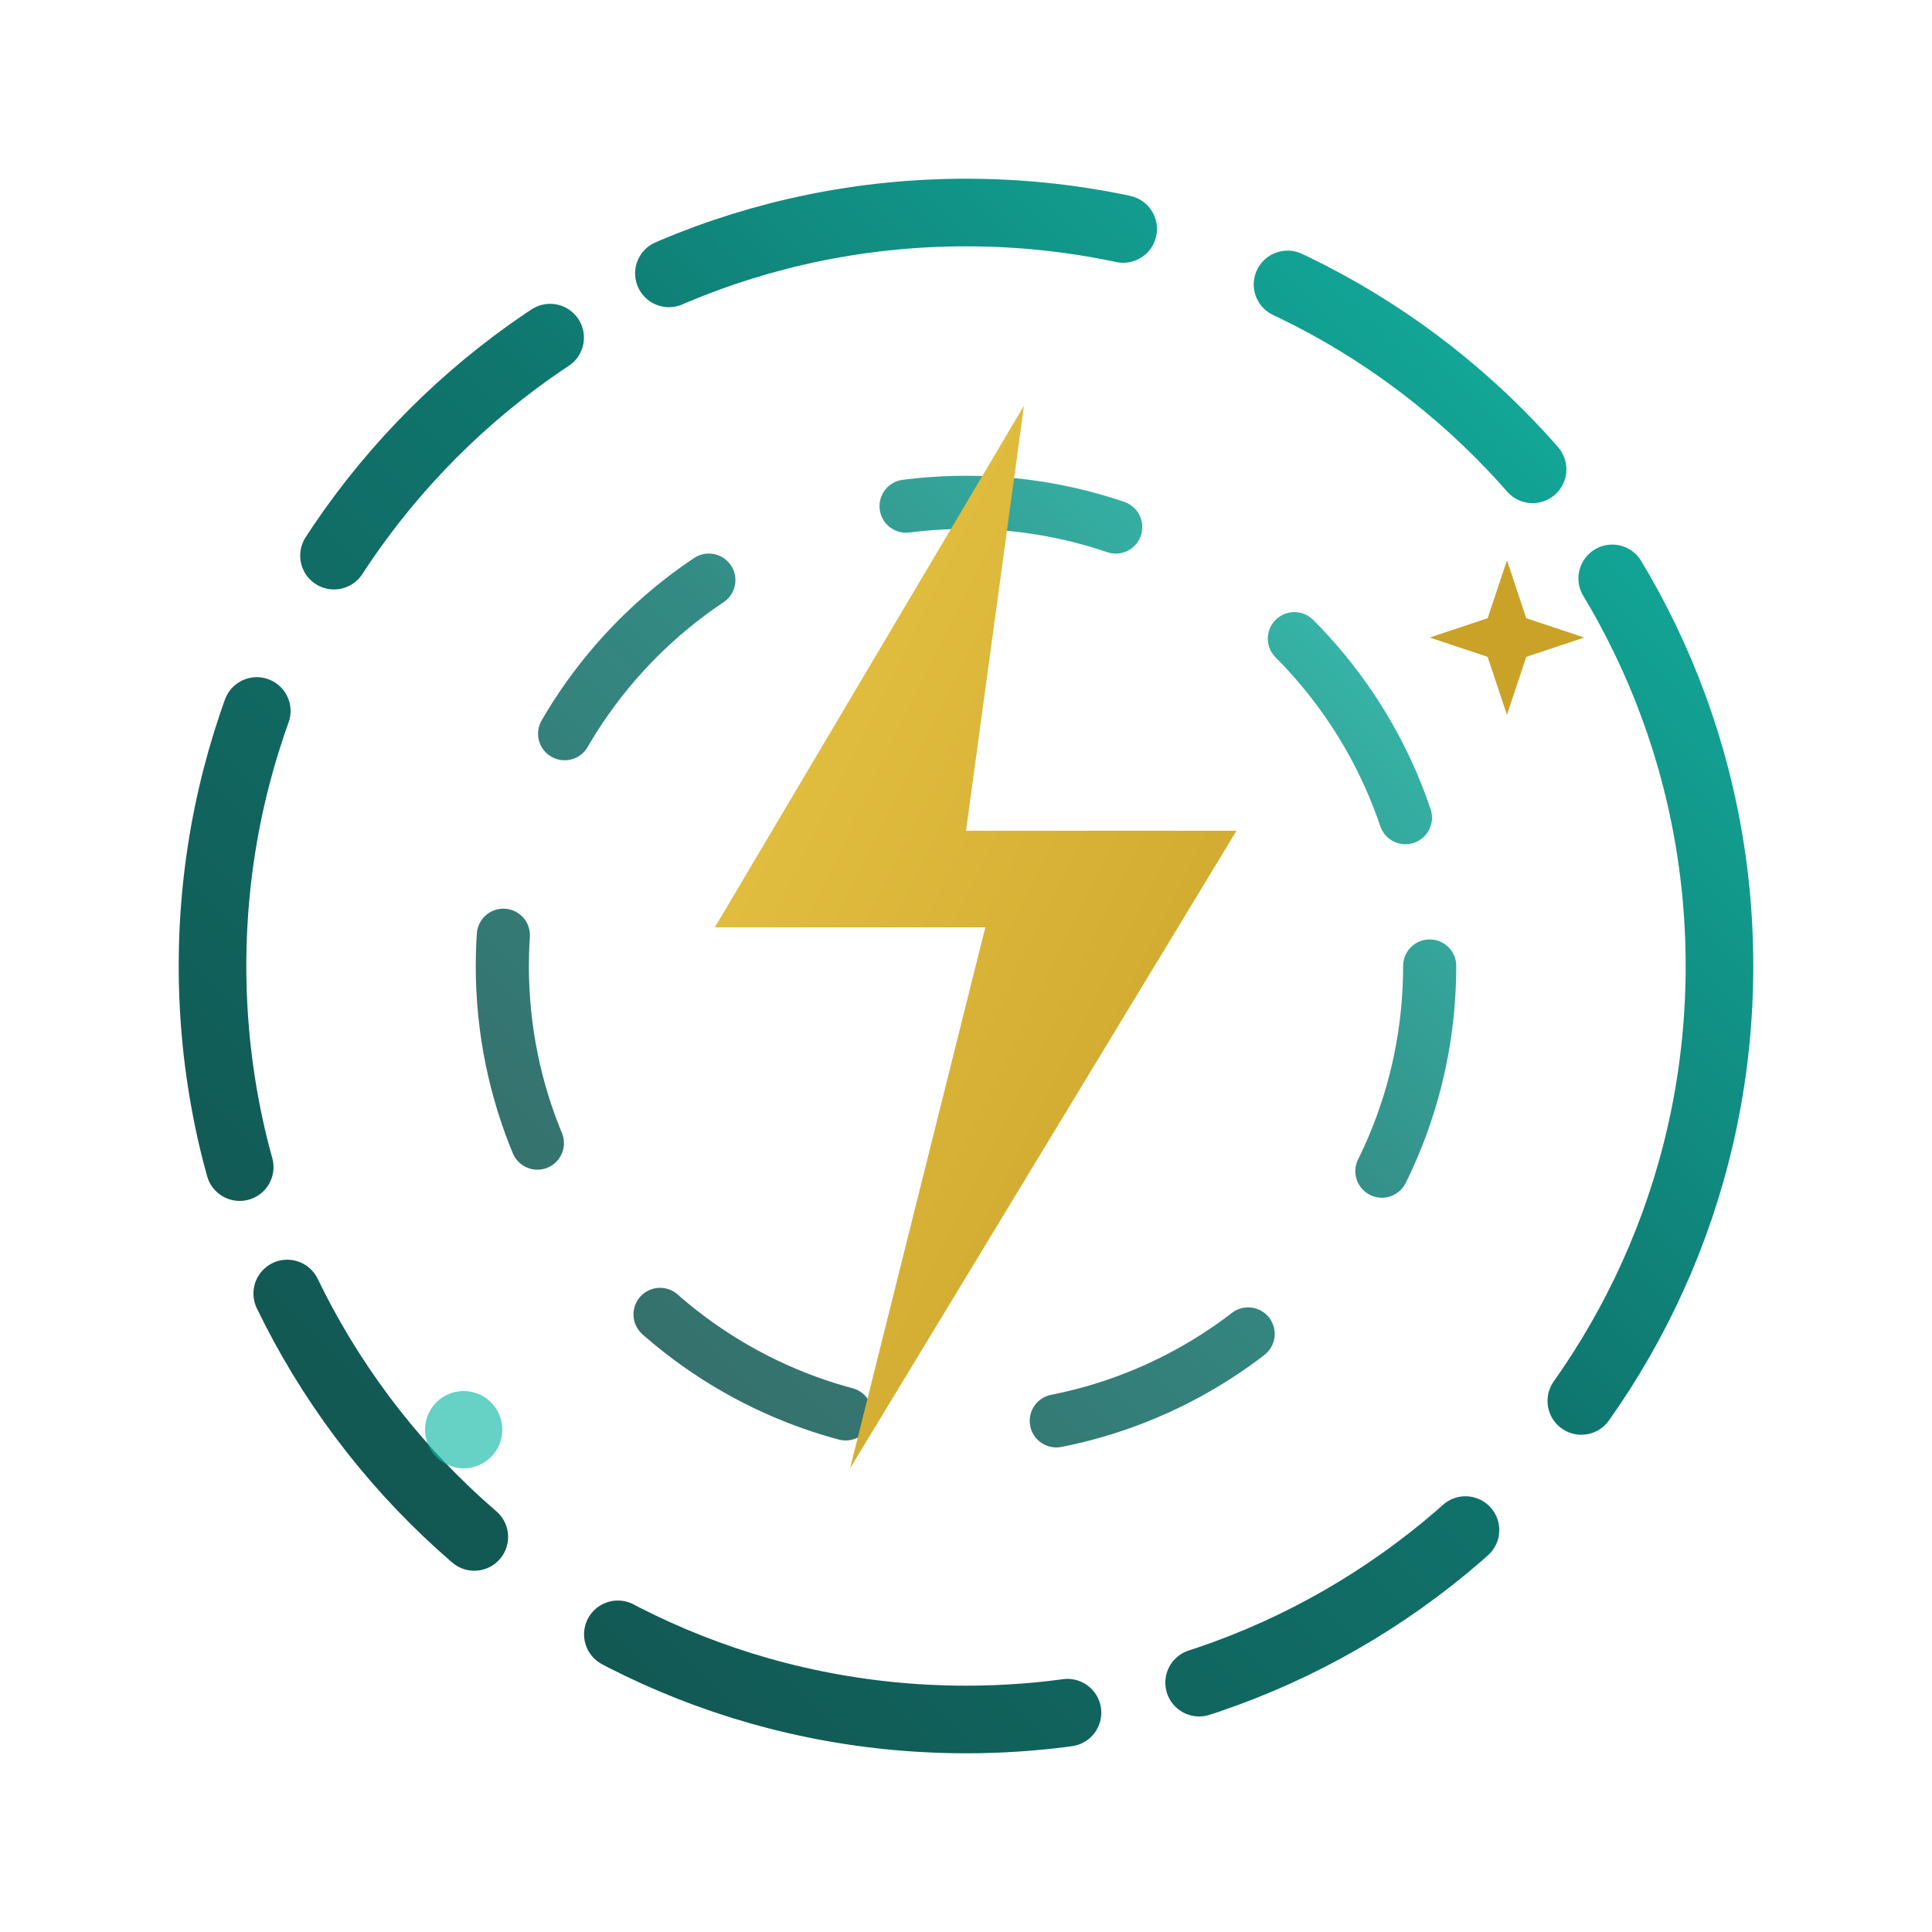
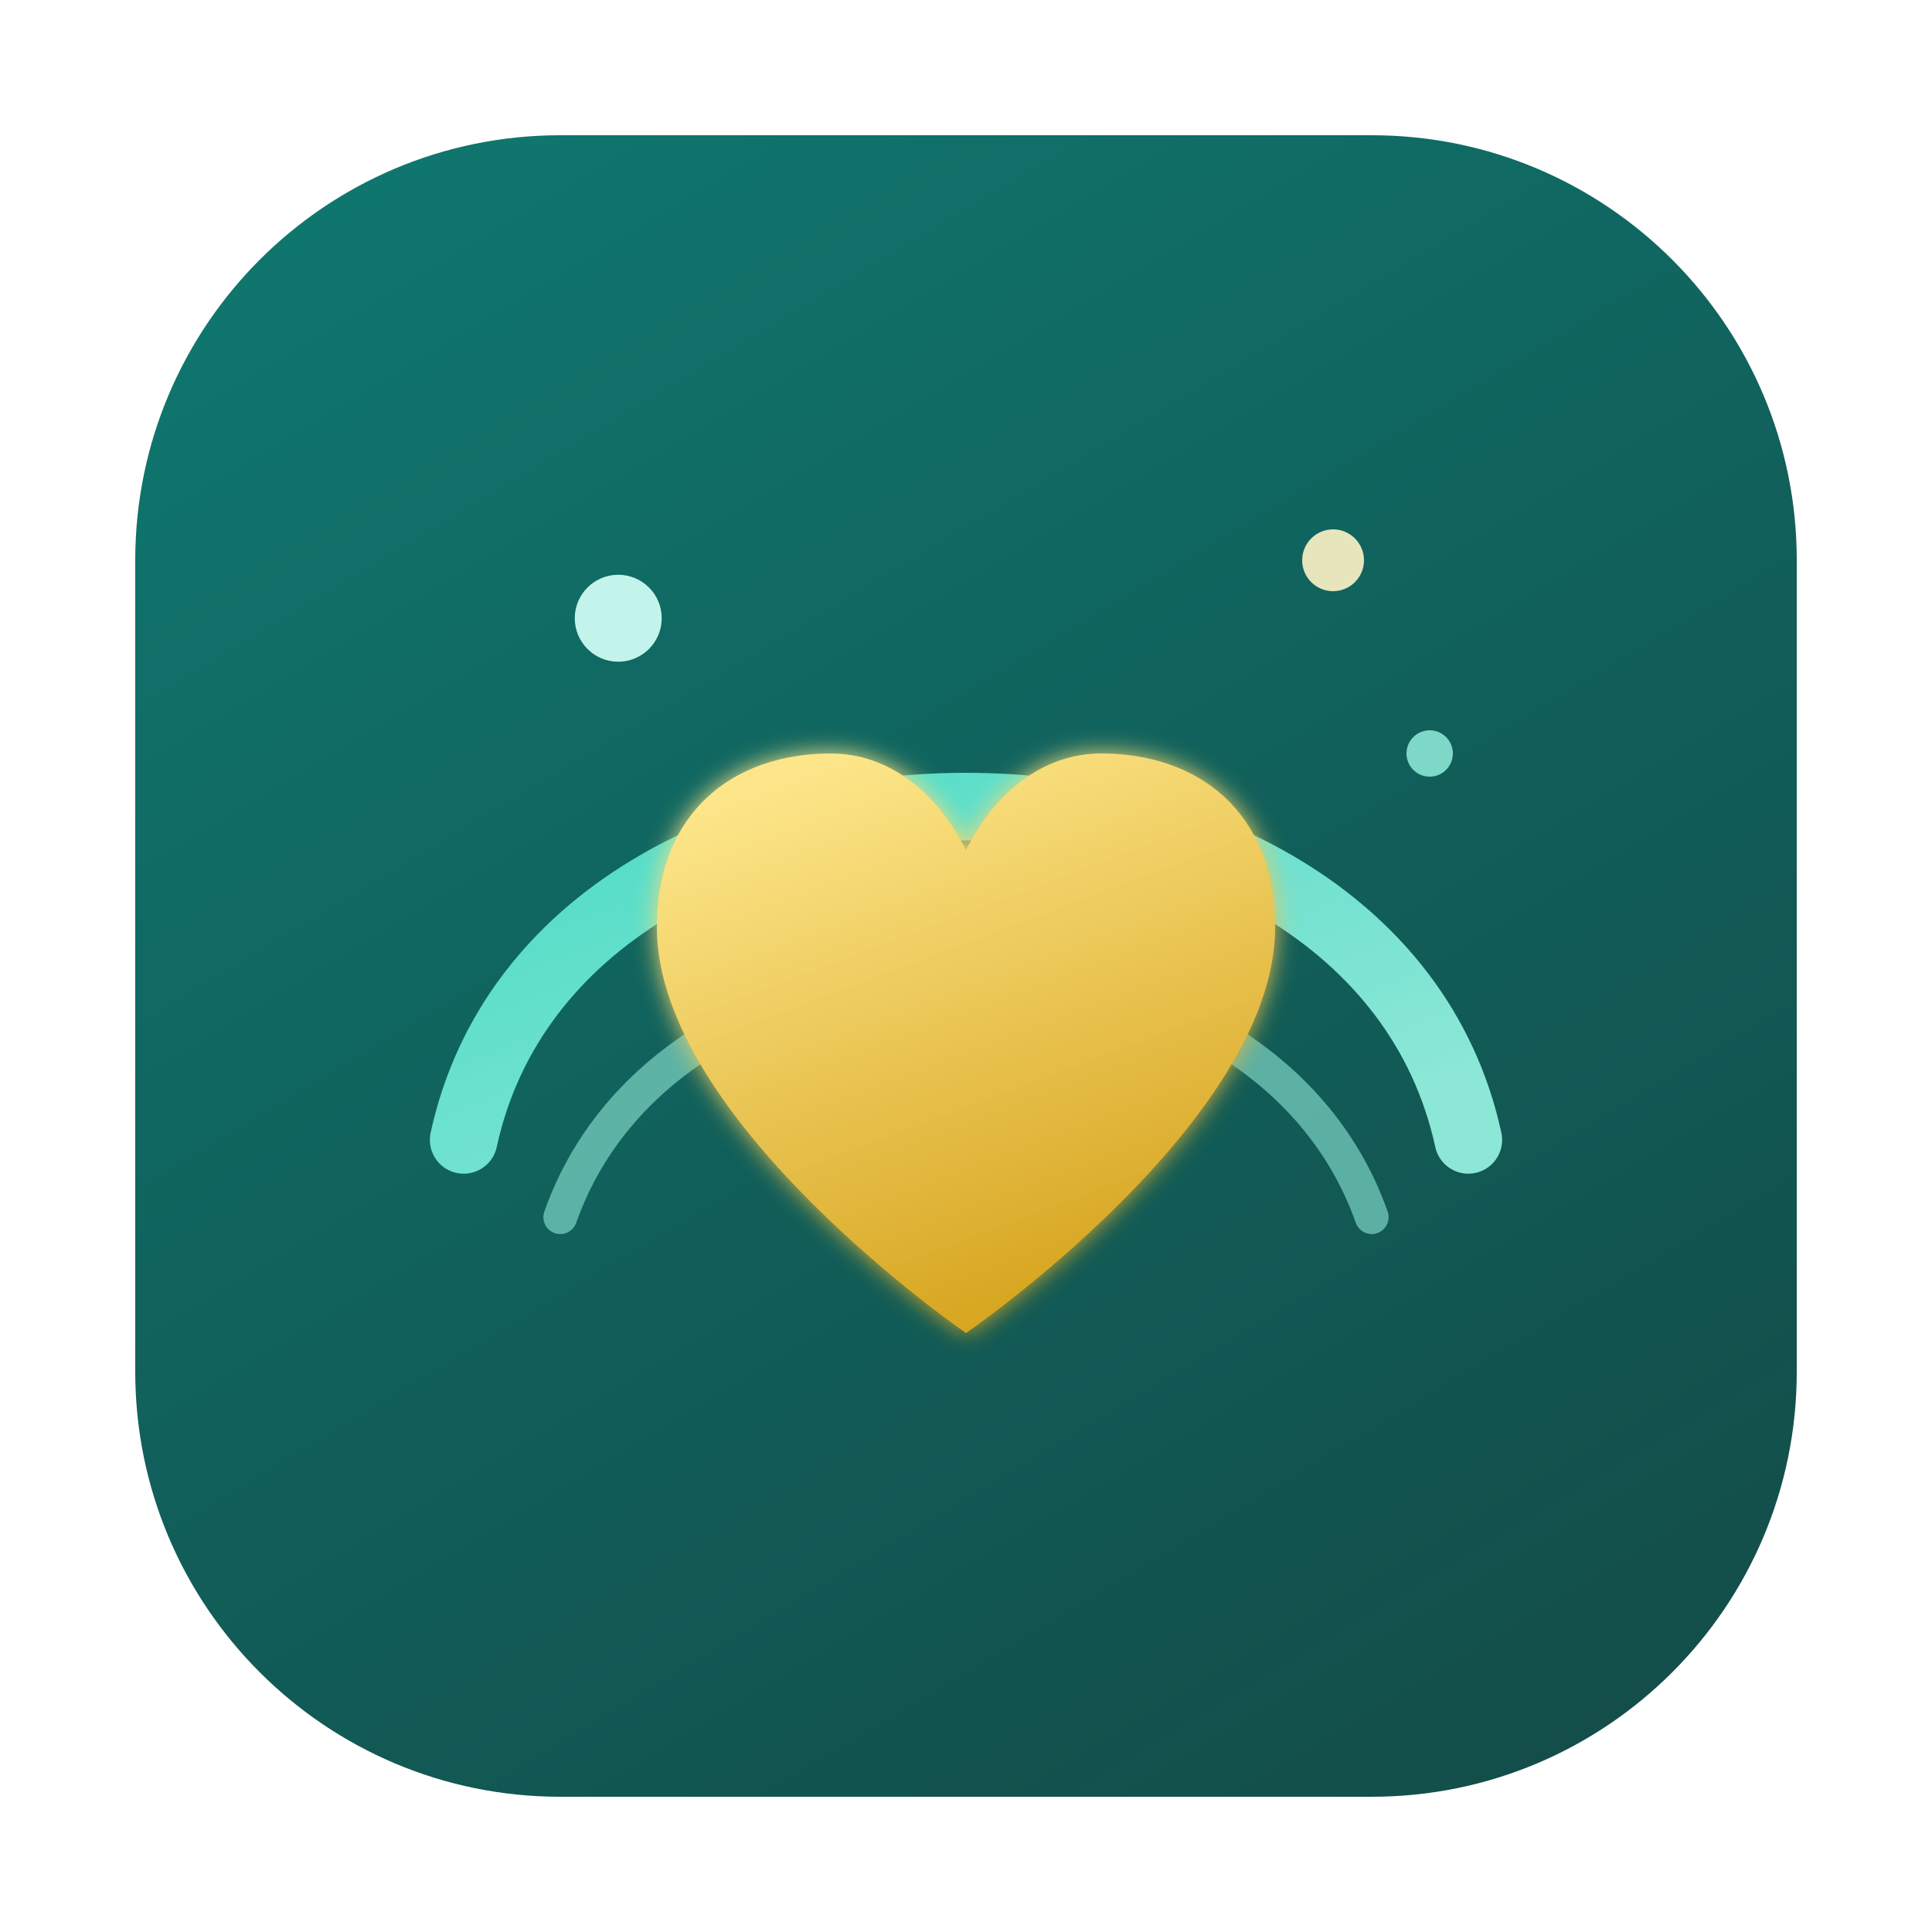
<svg xmlns="http://www.w3.org/2000/svg" viewBox="0 0 200 200" width="200" height="200" role="img" aria-label="心象测">
  <defs>
-     <linearGradient id="xxTeal" x1="0%" y1="100%" x2="100%" y2="0%">
-       <stop offset="0%" stop-color="#134e4a" />
-       <stop offset="55%" stop-color="#0f766e" />
-       <stop offset="100%" stop-color="#14b8a6" />
+     <linearGradient id="xxBg" x1="20%" y1="0%" x2="80%" y2="100%">
+       <stop offset="0%" stop-color="#0f766e" />
+       <stop offset="55%" stop-color="#115e59" />
+       <stop offset="100%" stop-color="#134e4a" />
    </linearGradient>
-     <linearGradient id="xxGold" x1="0%" y1="0%" x2="100%" y2="100%">
-       <stop offset="0%" stop-color="#e8c547" />
-       <stop offset="100%" stop-color="#c9a227" />
+     <linearGradient id="xxAccent" x1="10%" y1="20%" x2="90%" y2="90%">
+       <stop offset="0%" stop-color="#5eead4" />
+       <stop offset="100%" stop-color="#99f6e4" />
    </linearGradient>
+     <linearGradient id="xxWarm" x1="30%" y1="0%" x2="70%" y2="100%">
+       <stop offset="0%" stop-color="#fde68a" />
+       <stop offset="100%" stop-color="#d4a017" />
+     </linearGradient>
+     <filter id="xxSoft" x="-20%" y="-20%" width="140%" height="140%">
+       <feGaussianBlur stdDeviation="1.2" result="b" />
+       <feMerge>
+         <feMergeNode in="b" />
+         <feMergeNode in="SourceGraphic" />
+       </feMerge>
+     </filter>
  </defs>
-   <circle cx="100" cy="100" r="78" fill="none" stroke="url(#xxTeal)" stroke-width="7" stroke-linecap="round" stroke-dasharray="48 18 32 14" />
-   <circle cx="100" cy="100" r="48" fill="none" stroke="url(#xxTeal)" stroke-width="5.5" stroke-linecap="round" stroke-dasharray="22 22" opacity="0.85" />
-   <path d="M106,42 L74,96 L102,96 L88,152 L128,86 L100,86 Z" fill="url(#xxGold)" />
-   <path d="M156,58 L158,64 L164,66 L158,68 L156,74 L154,68 L148,66 L154,64 Z" fill="#c9a227" />
-   <circle cx="48" cy="148" r="4" fill="#14b8a6" opacity="0.65" />
+   <rect x="14" y="14" width="172" height="172" rx="44" fill="url(#xxBg)" />
+   <path d="M48 118 C58 72, 142 72, 152 118" fill="none" stroke="url(#xxAccent)" stroke-width="7" stroke-linecap="round" opacity="0.9" />
+   <path d="M58 126 C70 92, 130 92, 142 126" fill="none" stroke="#99f6e4" stroke-width="3.5" stroke-linecap="round" opacity="0.55" />
+   <g filter="url(#xxSoft)">
+     <path d="M100 138       C100 138, 68 116, 68 96       C68 84, 76 78, 86 78       C92 78, 97 82, 100 88       C103 82, 108 78, 114 78       C124 78, 132 84, 132 96       C132 116, 100 138, 100 138 Z" fill="url(#xxWarm)" />
+   </g>
+   <circle cx="64" cy="64" r="4.5" fill="#ccfbf1" opacity="0.95" />
+   <circle cx="138" cy="58" r="3.2" fill="#fef3c7" opacity="0.9" />
+   <circle cx="148" cy="78" r="2.4" fill="#99f6e4" opacity="0.8" />
</svg>
